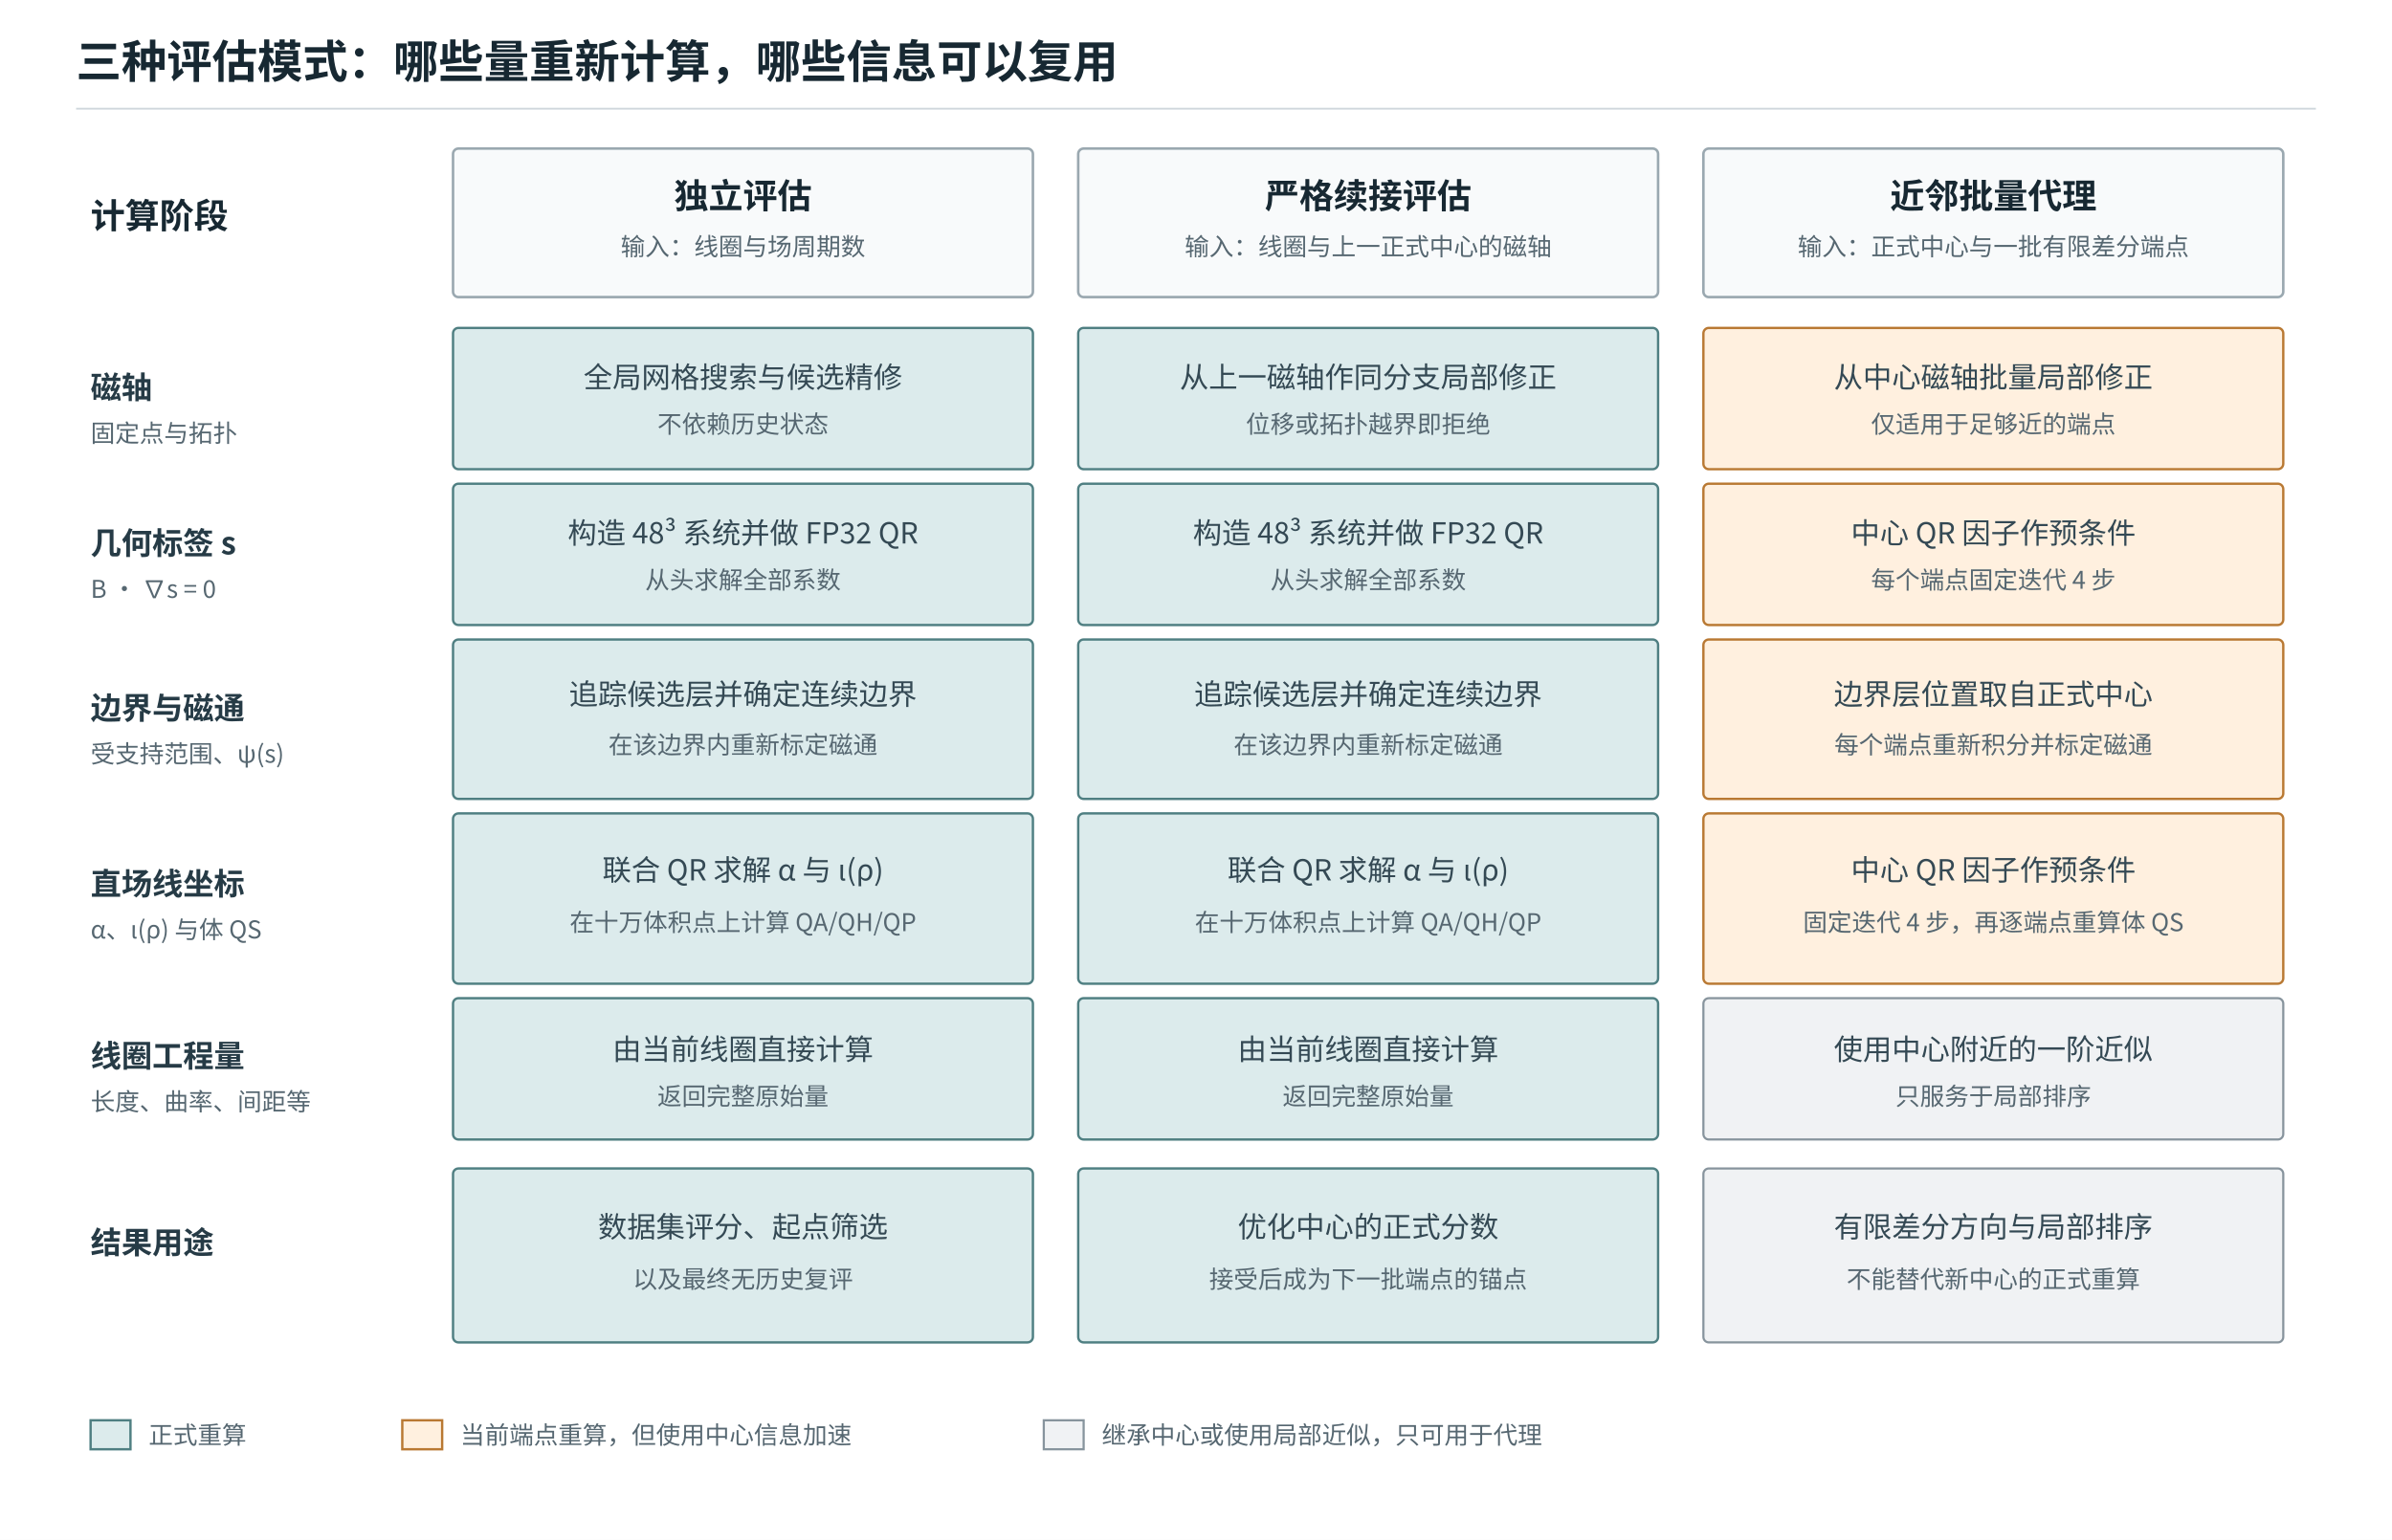
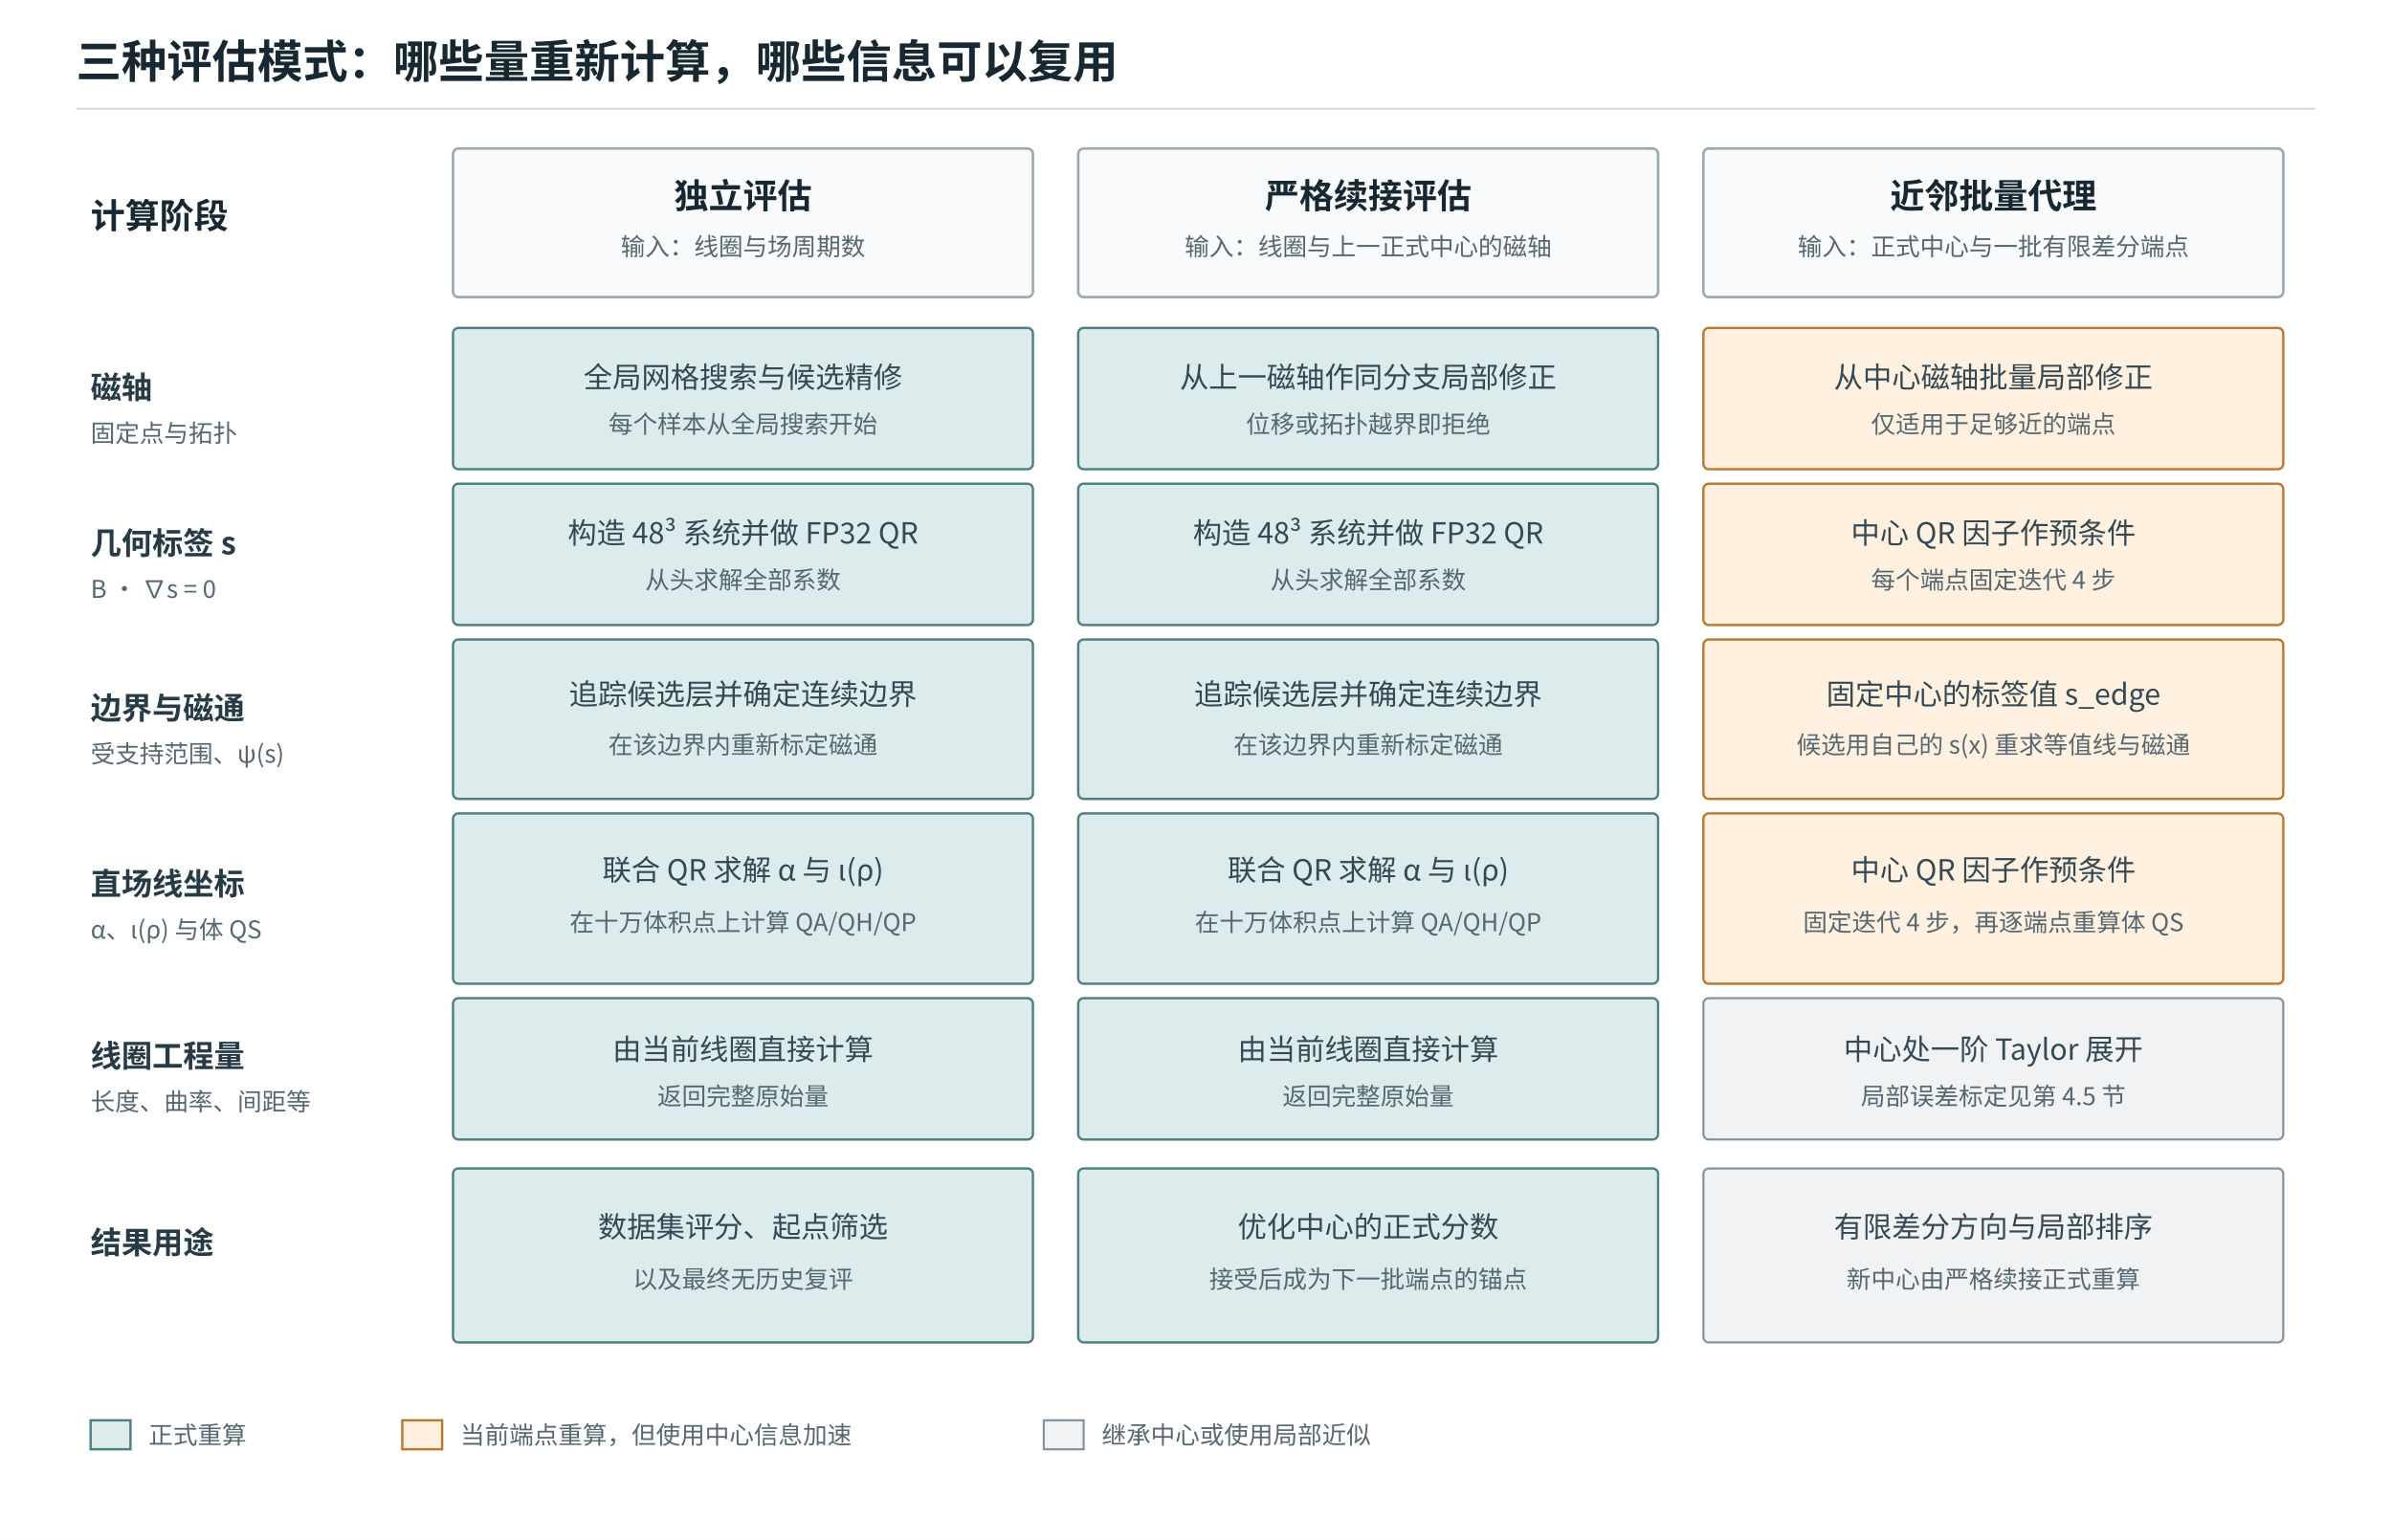
<svg xmlns="http://www.w3.org/2000/svg" width="1320" height="850" viewBox="0 0 1320 850">
  <defs>
    <style>
      .title{font:700 25px 'Noto Sans CJK SC','Microsoft YaHei',sans-serif;fill:#172832}
      .head{font:700 19px 'Noto Sans CJK SC','Microsoft YaHei',sans-serif;fill:#172832}
      .stage{font:700 17px 'Noto Sans CJK SC','Microsoft YaHei',sans-serif;fill:#263b46}
      .body{font:400 16px 'Noto Sans CJK SC','Microsoft YaHei',sans-serif;fill:#344954}
      .small{font:400 13.5px 'Noto Sans CJK SC','Microsoft YaHei',sans-serif;fill:#566771}
      .header{fill:#f8fafb;stroke:#9aa8b0;stroke-width:1.4}
      .formal{fill:#dcebec;stroke:#4f7f82;stroke-width:1.3}
      .local{fill:#fff0df;stroke:#b97933;stroke-width:1.3}
      .reuse{fill:#f0f2f4;stroke:#87949d;stroke-width:1.2}
      .line{stroke:#cfd7dc;stroke-width:1}
    </style>
  </defs>
  <rect width="1320" height="850" fill="#fff" />
  <text x="42" y="43" class="title">三种评估模式：哪些量重新计算，哪些信息可以复用</text>
  <line x1="42" y1="60" x2="1278" y2="60" class="line" />
  <text x="50" y="126" class="head">计算阶段</text>
  <rect x="250" y="82" width="320" height="82" rx="3" class="header" />
  <text x="410" y="115" text-anchor="middle" class="head">独立评估</text>
  <text x="410" y="141" text-anchor="middle" class="small">输入：线圈与场周期数</text>
  <rect x="595" y="82" width="320" height="82" rx="3" class="header" />
  <text x="755" y="115" text-anchor="middle" class="head">严格续接评估</text>
  <text x="755" y="141" text-anchor="middle" class="small">输入：线圈与上一正式中心的磁轴</text>
  <rect x="940" y="82" width="320" height="82" rx="3" class="header" />
  <text x="1100" y="115" text-anchor="middle" class="head">近邻批量代理</text>
  <text x="1100" y="141" text-anchor="middle" class="small">输入：正式中心与一批有限差分端点</text>
  <text x="50" y="220" class="stage">磁轴</text>
  <text x="50" y="244" class="small">固定点与拓扑</text>
  <rect x="250" y="181" width="320" height="78" rx="3" class="formal" />
  <text x="410" y="214" text-anchor="middle" class="body">全局网格搜索与候选精修</text>
-   <text x="410" y="239" text-anchor="middle" class="small">不依赖历史状态</text>
+   <text x="410" y="239" text-anchor="middle" class="small">每个样本从全局搜索开始</text>
  <rect x="595" y="181" width="320" height="78" rx="3" class="formal" />
  <text x="755" y="214" text-anchor="middle" class="body">从上一磁轴作同分支局部修正</text>
  <text x="755" y="239" text-anchor="middle" class="small">位移或拓扑越界即拒绝</text>
  <rect x="940" y="181" width="320" height="78" rx="3" class="local" />
  <text x="1100" y="214" text-anchor="middle" class="body">从中心磁轴批量局部修正</text>
  <text x="1100" y="239" text-anchor="middle" class="small">仅适用于足够近的端点</text>
  <text x="50" y="306" class="stage">几何标签 s</text>
  <text x="50" y="330" class="small">B · ∇s = 0</text>
  <rect x="250" y="267" width="320" height="78" rx="3" class="formal" />
  <text x="410" y="300" text-anchor="middle" class="body">构造 48³ 系统并做 FP32 QR</text>
  <text x="410" y="325" text-anchor="middle" class="small">从头求解全部系数</text>
  <rect x="595" y="267" width="320" height="78" rx="3" class="formal" />
  <text x="755" y="300" text-anchor="middle" class="body">构造 48³ 系统并做 FP32 QR</text>
  <text x="755" y="325" text-anchor="middle" class="small">从头求解全部系数</text>
  <rect x="940" y="267" width="320" height="78" rx="3" class="local" />
  <text x="1100" y="300" text-anchor="middle" class="body">中心 QR 因子作预条件</text>
  <text x="1100" y="325" text-anchor="middle" class="small">每个端点固定迭代 4 步</text>
  <text x="50" y="397" class="stage">边界与磁通</text>
  <text x="50" y="421" class="small">受支持范围、ψ(s)</text>
  <rect x="250" y="353" width="320" height="88" rx="3" class="formal" />
  <text x="410" y="389" text-anchor="middle" class="body">追踪候选层并确定连续边界</text>
  <text x="410" y="416" text-anchor="middle" class="small">在该边界内重新标定磁通</text>
  <rect x="595" y="353" width="320" height="88" rx="3" class="formal" />
  <text x="755" y="389" text-anchor="middle" class="body">追踪候选层并确定连续边界</text>
  <text x="755" y="416" text-anchor="middle" class="small">在该边界内重新标定磁通</text>
  <rect x="940" y="353" width="320" height="88" rx="3" class="local" />
-   <text x="1100" y="389" text-anchor="middle" class="body">边界层位置取自正式中心</text>
-   <text x="1100" y="416" text-anchor="middle" class="small">每个端点重新积分并标定磁通</text>
+   <text x="1100" y="389" text-anchor="middle" class="body">固定中心的标签值 s_edge</text>
+   <text x="1100" y="416" text-anchor="middle" class="small">候选用自己的 s(x) 重求等值线与磁通</text>
  <text x="50" y="494" class="stage">直场线坐标</text>
  <text x="50" y="518" class="small">α、ι(ρ) 与体 QS</text>
  <rect x="250" y="449" width="320" height="94" rx="3" class="formal" />
  <text x="410" y="486" text-anchor="middle" class="body">联合 QR 求解 α 与 ι(ρ)</text>
  <text x="410" y="514" text-anchor="middle" class="small">在十万体积点上计算 QA/QH/QP</text>
  <rect x="595" y="449" width="320" height="94" rx="3" class="formal" />
  <text x="755" y="486" text-anchor="middle" class="body">联合 QR 求解 α 与 ι(ρ)</text>
  <text x="755" y="514" text-anchor="middle" class="small">在十万体积点上计算 QA/QH/QP</text>
  <rect x="940" y="449" width="320" height="94" rx="3" class="local" />
  <text x="1100" y="486" text-anchor="middle" class="body">中心 QR 因子作预条件</text>
  <text x="1100" y="514" text-anchor="middle" class="small">固定迭代 4 步，再逐端点重算体 QS</text>
  <text x="50" y="589" class="stage">线圈工程量</text>
  <text x="50" y="613" class="small">长度、曲率、间距等</text>
  <rect x="250" y="551" width="320" height="78" rx="3" class="formal" />
  <text x="410" y="585" text-anchor="middle" class="body">由当前线圈直接计算</text>
  <text x="410" y="610" text-anchor="middle" class="small">返回完整原始量</text>
  <rect x="595" y="551" width="320" height="78" rx="3" class="formal" />
  <text x="755" y="585" text-anchor="middle" class="body">由当前线圈直接计算</text>
  <text x="755" y="610" text-anchor="middle" class="small">返回完整原始量</text>
  <rect x="940" y="551" width="320" height="78" rx="3" class="reuse" />
-   <text x="1100" y="585" text-anchor="middle" class="body">使用中心附近的一阶近似</text>
-   <text x="1100" y="610" text-anchor="middle" class="small">只服务于局部排序</text>
+   <text x="1100" y="585" text-anchor="middle" class="body">中心处一阶 Taylor 展开</text>
+   <text x="1100" y="610" text-anchor="middle" class="small">局部误差标定见第 4.5 节</text>
  <text x="50" y="692" class="stage">结果用途</text>
  <rect x="250" y="645" width="320" height="96" rx="3" class="formal" />
  <text x="410" y="683" text-anchor="middle" class="body">数据集评分、起点筛选</text>
  <text x="410" y="711" text-anchor="middle" class="small">以及最终无历史复评</text>
  <rect x="595" y="645" width="320" height="96" rx="3" class="formal" />
  <text x="755" y="683" text-anchor="middle" class="body">优化中心的正式分数</text>
  <text x="755" y="711" text-anchor="middle" class="small">接受后成为下一批端点的锚点</text>
  <rect x="940" y="645" width="320" height="96" rx="3" class="reuse" />
  <text x="1100" y="683" text-anchor="middle" class="body">有限差分方向与局部排序</text>
-   <text x="1100" y="711" text-anchor="middle" class="small">不能替代新中心的正式重算</text>
+   <text x="1100" y="711" text-anchor="middle" class="small">新中心由严格续接正式重算</text>
  <rect x="50" y="784" width="22" height="16" class="formal" />
  <text x="82" y="797" class="small">正式重算</text>
  <rect x="222" y="784" width="22" height="16" class="local" />
  <text x="254" y="797" class="small">当前端点重算，但使用中心信息加速</text>
  <rect x="576" y="784" width="22" height="16" class="reuse" />
-   <text x="608" y="797" class="small">继承中心或使用局部近似，只可用于代理</text>
+   <text x="608" y="797" class="small">继承中心或使用局部近似</text>
</svg>
